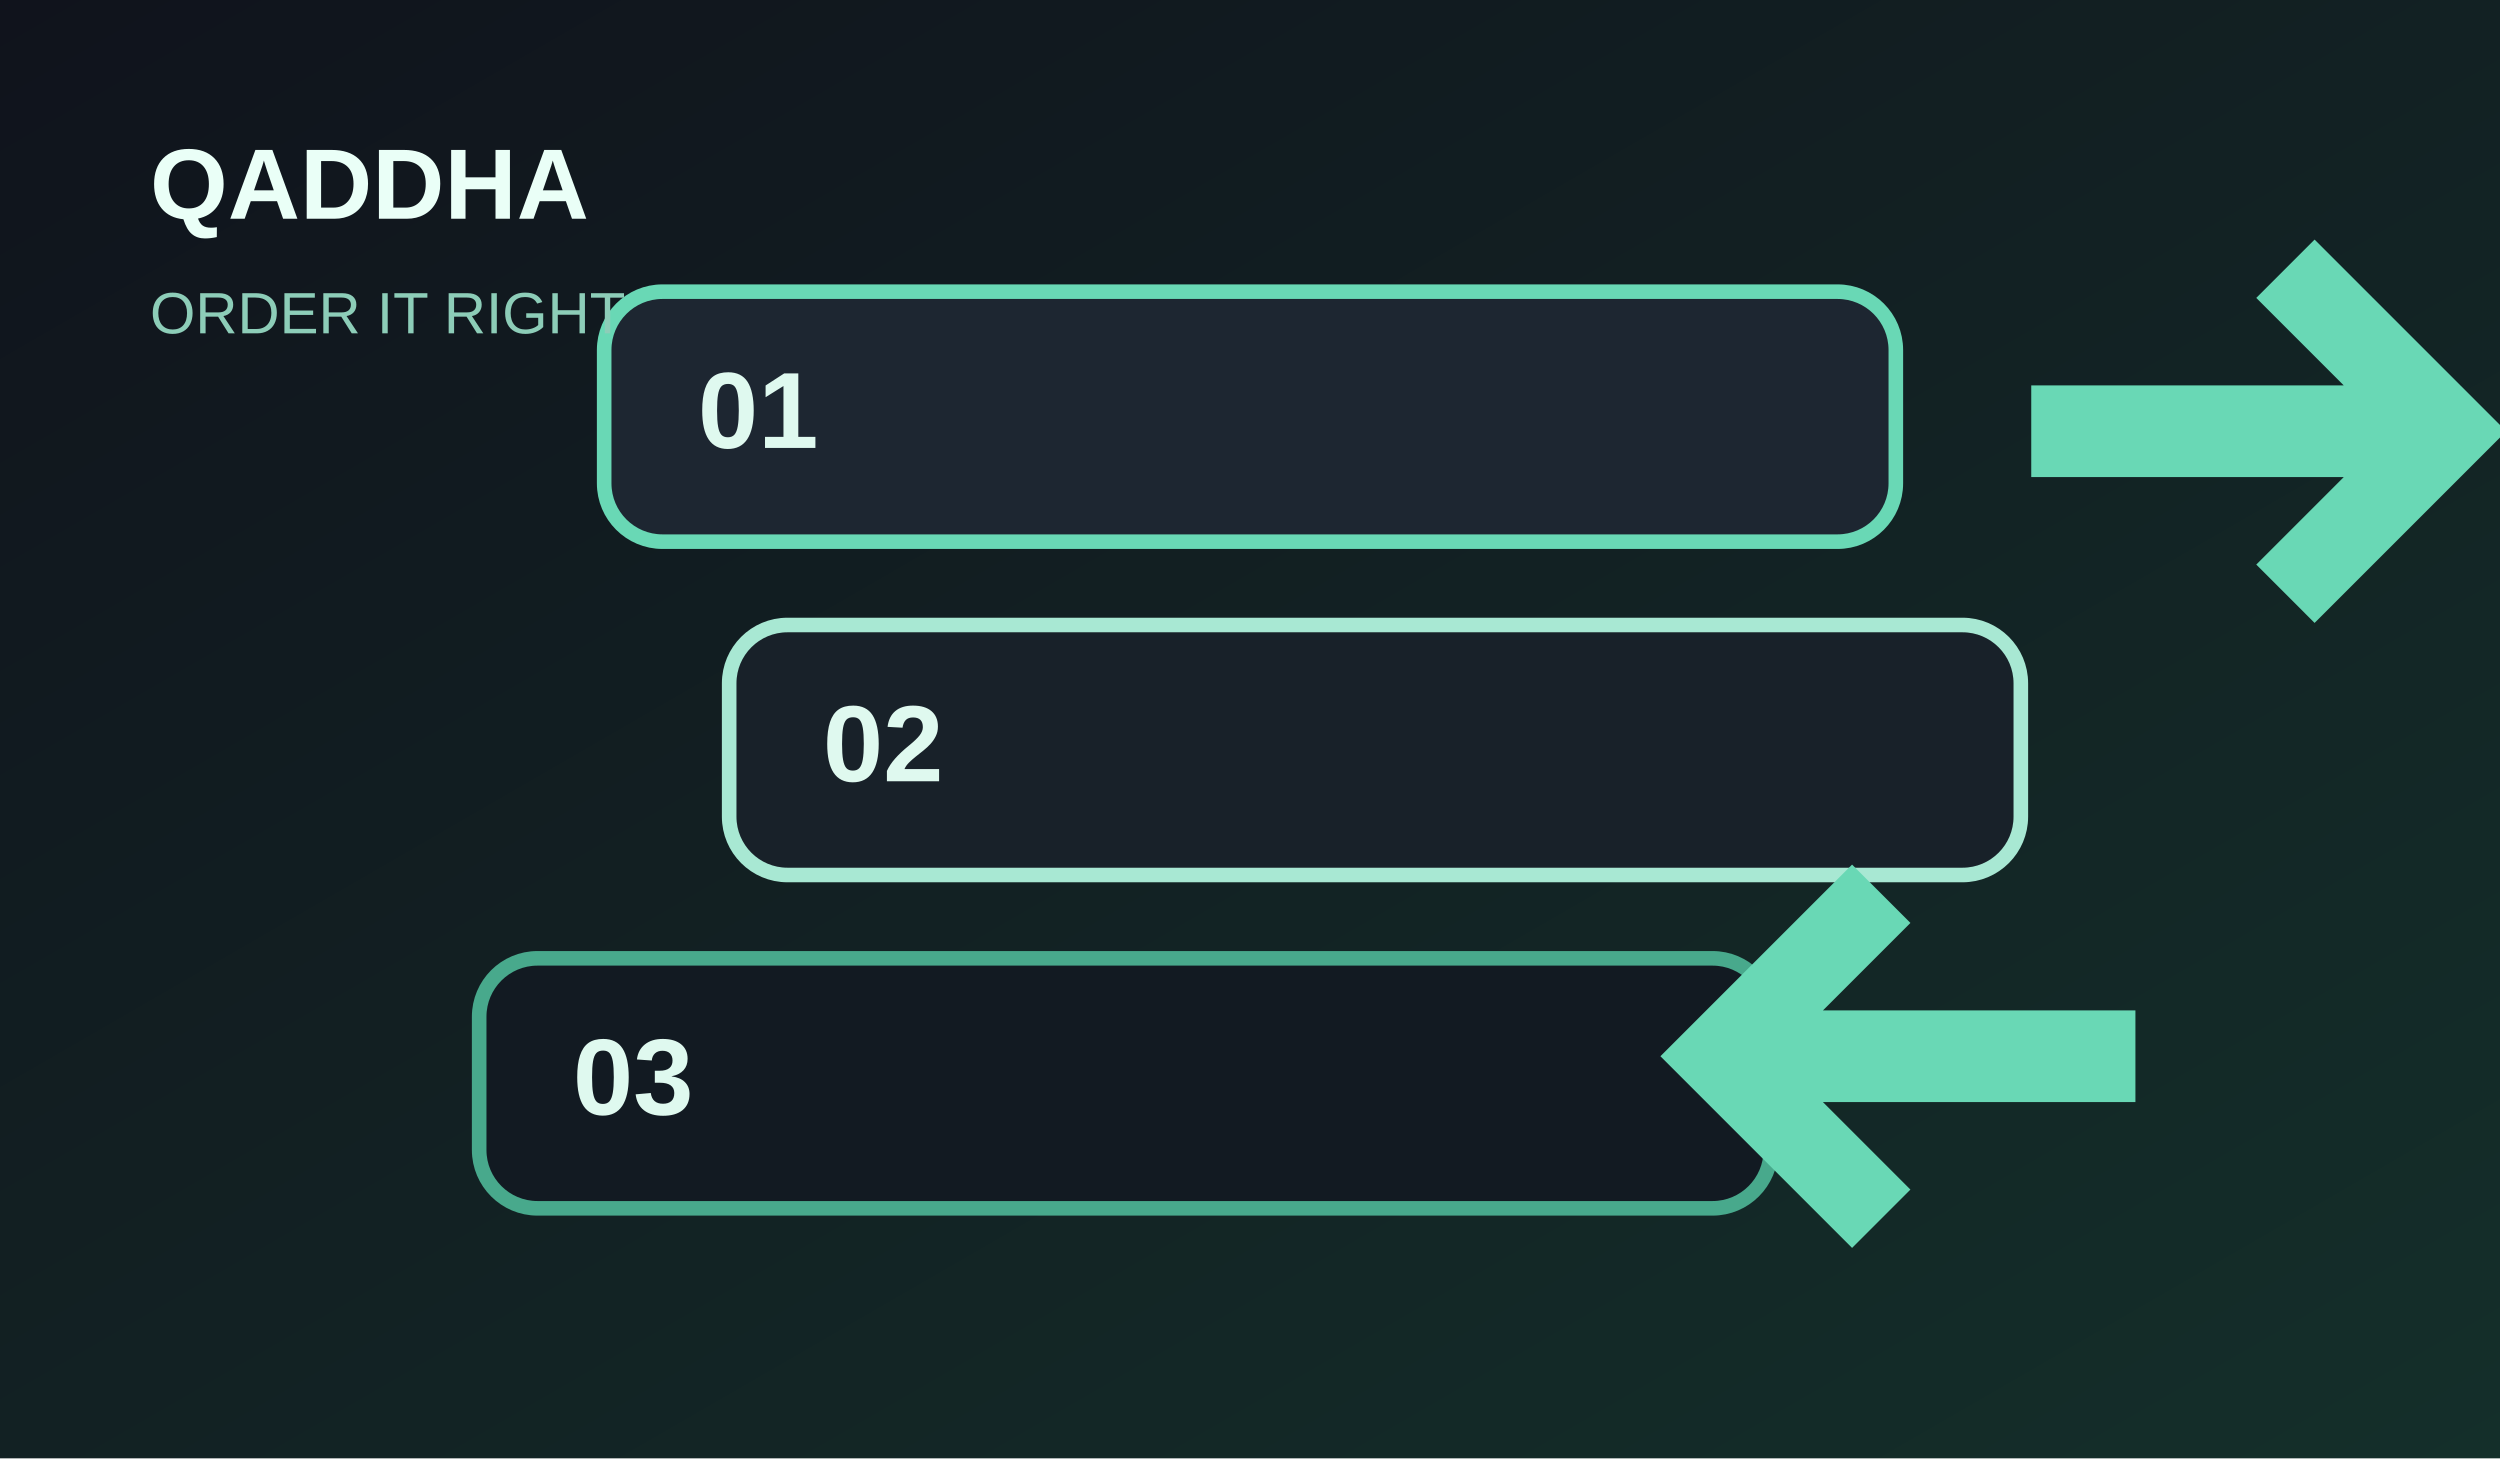
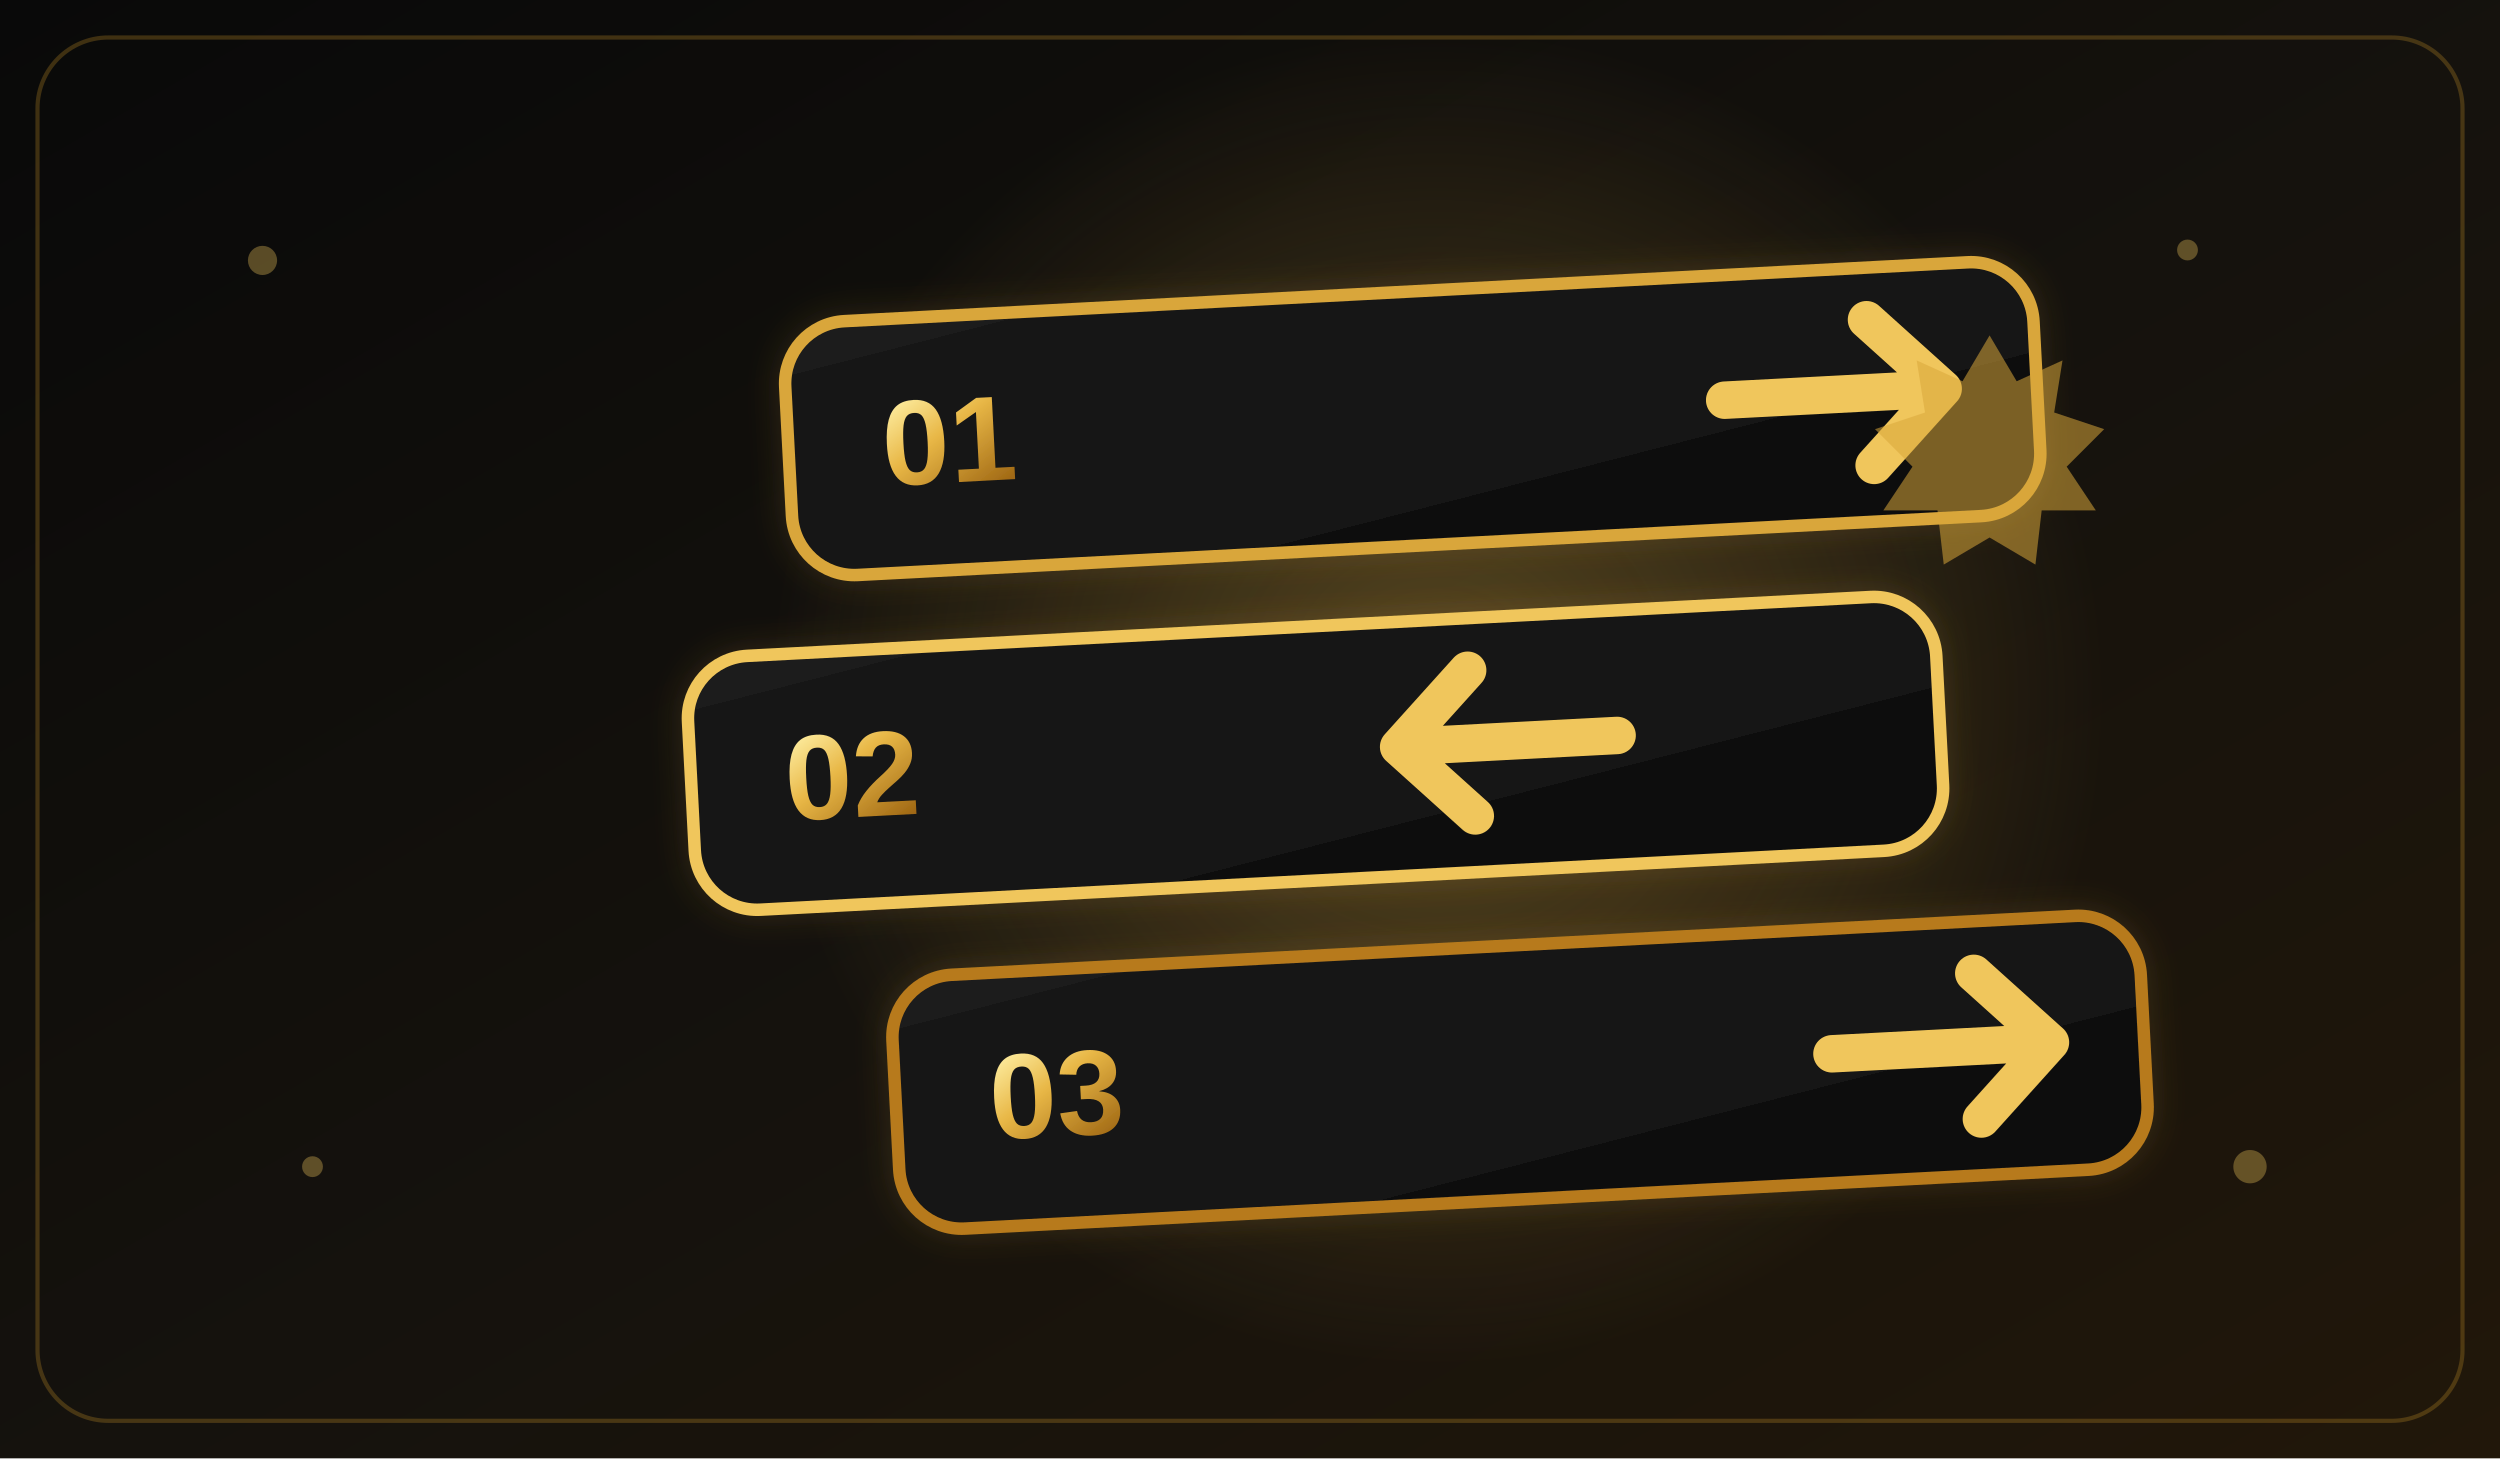
<svg xmlns="http://www.w3.org/2000/svg" viewBox="0 0 1200 700">
  <defs>
-     <linearGradient id="b" x1="0" x2="1" y1="0" y2="1">
-       <stop stop-color="#10131c" />
-       <stop offset="1" stop-color="#142f2a" />
+     <linearGradient id="bg" x1="0" y1="0" x2="1" y2="1">
+       <stop stop-color="#090909" />
+       <stop offset=".52" stop-color="#15120d" />
+       <stop offset="1" stop-color="#21170a" />
    </linearGradient>
+     <radialGradient id="glow">
+       <stop stop-color="#f1bd49" stop-opacity=".30" />
+       <stop offset="1" stop-color="#f1bd49" stop-opacity="0" />
+     </radialGradient>
+     <linearGradient id="gold" x1="0" y1="0" x2="1" y2="1">
+       <stop stop-color="#fff1a7" />
+       <stop offset=".42" stop-color="#e8b746" />
+       <stop offset="1" stop-color="#9d6512" />
+     </linearGradient>
+     <linearGradient id="panel" x1="0" y1="0" x2="1" y2="1">
+       <stop stop-color="#1b1b1b" />
+       <stop offset="1" stop-color="#0d0d0d" />
+     </linearGradient>
+     <filter id="shadow">
+       <feDropShadow dx="0" dy="14" stdDeviation="16" flood-color="#000" flood-opacity=".58" />
+       <feDropShadow dx="0" dy="0" stdDeviation="8" flood-color="#d7a93b" flood-opacity=".17" />
+     </filter>
  </defs>
-   <rect width="1200" height="700" fill="url(#b)" />
-   <g transform="translate(220 110)">
-     <rect x="70" y="30" width="620" height="120" rx="28" fill="#1d2631" stroke="#69d8b5" stroke-width="7" />
-     <rect x="130" y="190" width="620" height="120" rx="28" fill="#182129" stroke="#a8e8d3" stroke-width="7" />
-     <rect x="10" y="350" width="620" height="120" rx="28" fill="#121a22" stroke="#48a98c" stroke-width="7" />
-     <g fill="#dff9ef" font-family="Arial" font-size="52" font-weight="700">
-       <text x="115" y="105">01</text>
-       <text x="175" y="265">02</text>
-       <text x="55" y="425">03</text>
-     </g>
-     <g fill="#69d8b5">
-       <path d="M755 75h150l-42-42 28-28 92 92-92 92-28-28 42-42H755z" />
-       <path d="M805 375H655l42-42-28-28-92 92 92 92 28-28-42-42h150z" />
+   <rect width="1200" height="700" fill="url(#bg)" />
+   <rect x="18" y="18" width="1164" height="664" rx="34" fill="none" stroke="#c99428" stroke-opacity=".28" stroke-width="2" />
+   <circle cx="690" cy="335" r="320" fill="url(#glow)" />
+   <g transform="translate(275 115)" filter="url(#shadow)">
+     <g transform="rotate(-3 310 220)">
+       <rect x="110" y="30" width="600" height="122" rx="30" fill="url(#panel)" stroke="#d9a63a" stroke-width="6" />
+       <rect x="55" y="188" width="600" height="122" rx="30" fill="url(#panel)" stroke="#f0c65b" stroke-width="6" />
+       <rect x="145" y="346" width="600" height="122" rx="30" fill="url(#panel)" stroke="#b77a1c" stroke-width="6" />
+       <g fill="url(#gold)" font-family="Arial" font-weight="700" font-size="58">
+         <text x="155" y="110">01</text>
+         <text x="100" y="268">02</text>
+         <text x="190" y="426">03</text>
+       </g>
+       <g stroke="#f0c65b" stroke-width="18" stroke-linecap="round" stroke-linejoin="round" fill="none">
+         <path d="M560 90h105m-35-35 35 35-35 35" />
+         <path d="M500 248H395m35-35-35 35 35 35" />
+         <path d="M595 406h105m-35-35 35 35-35 35" />
+       </g>
    </g>
  </g>
-   <text x="72" y="105" fill="#eafff7" font-family="Arial" font-size="48" font-weight="700">QADDHA</text>
-   <text x="72" y="160" fill="#8dcdb8" font-family="Arial" font-size="28">ORDER IT RIGHT</text>
+   <g opacity=".34" fill="#f0c65b">
+     <circle cx="126" cy="125" r="7" />
+     <circle cx="1050" cy="120" r="5" />
+     <circle cx="1080" cy="560" r="8" />
+     <circle cx="150" cy="560" r="5" />
+   </g>
+   <g transform="translate(920 118)">
+     <path d="M0 55l22 10 13-22 13 22 22-10-4 25 24 8-18 18 14 21-26 0-3 26-22-13-22 13-3-26-26 0 14-21-18-18 24-8z" fill="#d9a63a" opacity=".54" />
+   </g>
</svg>
